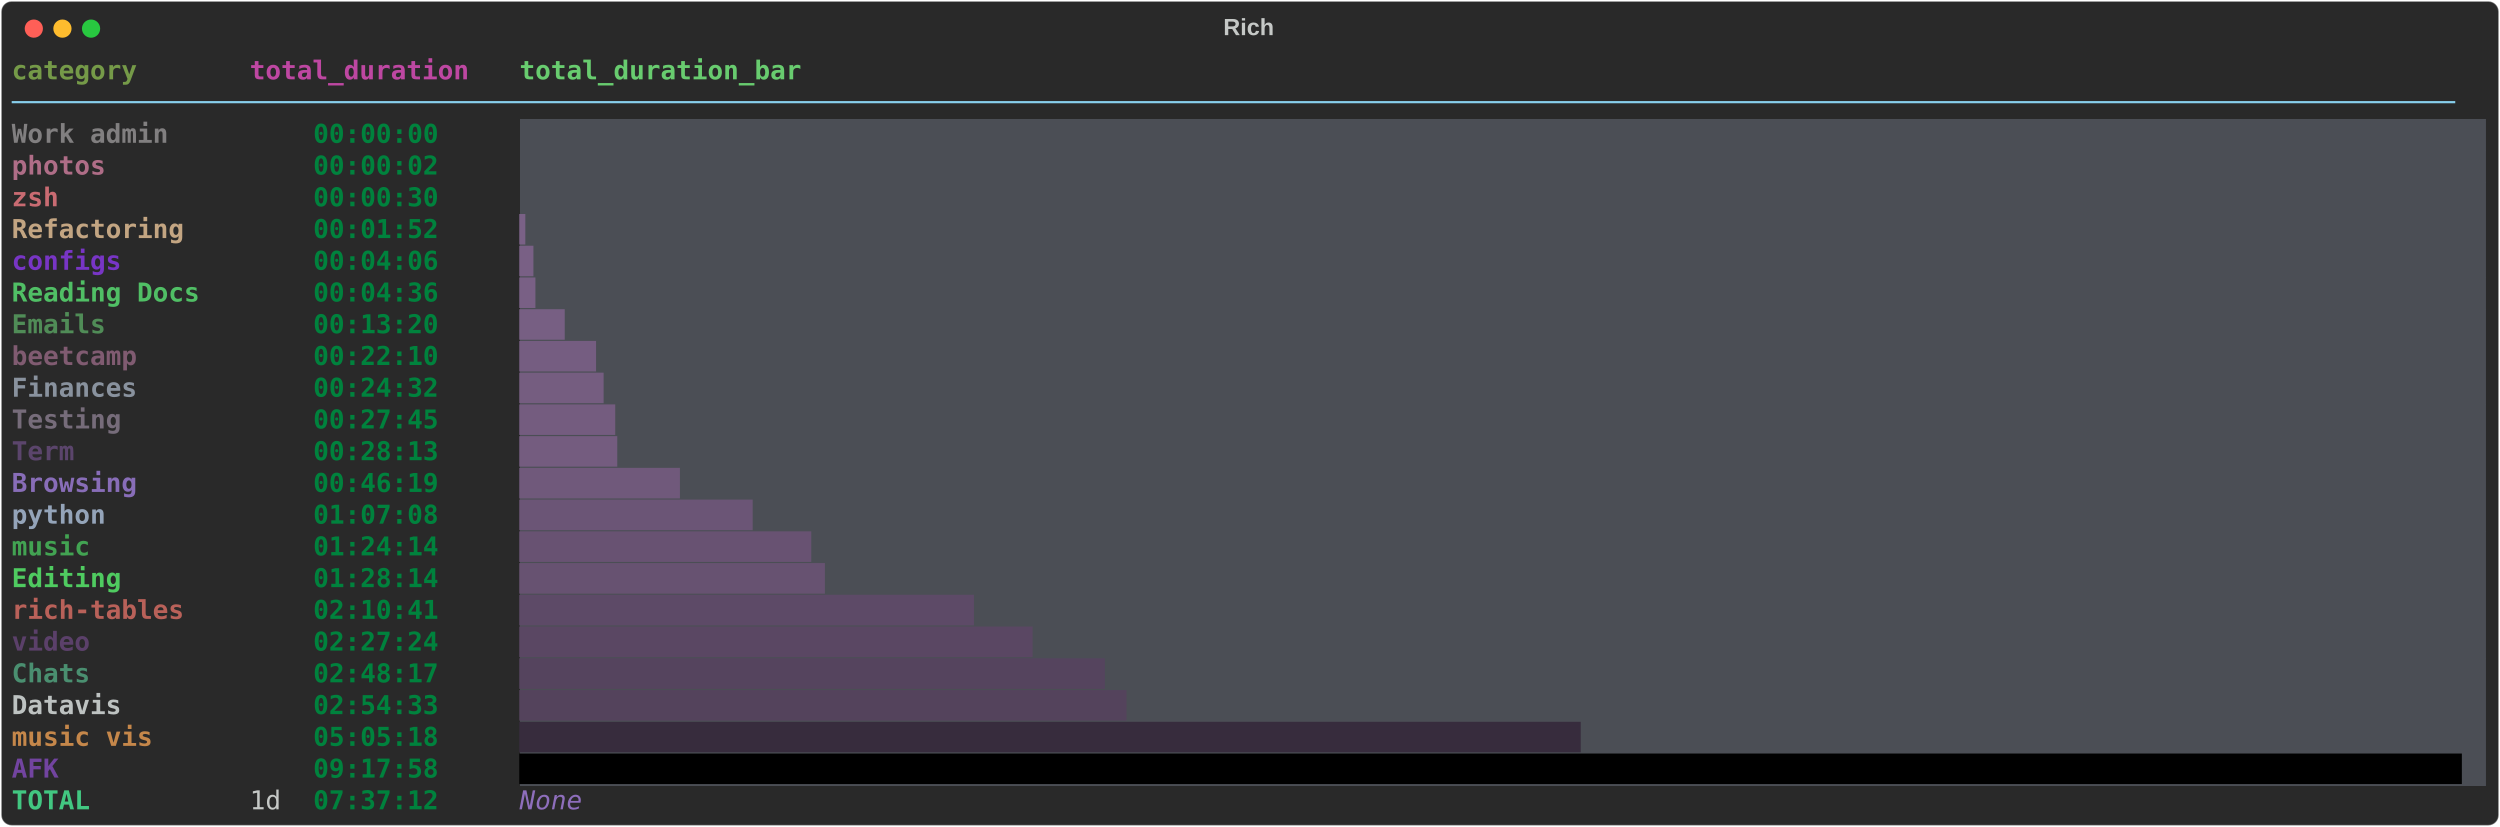
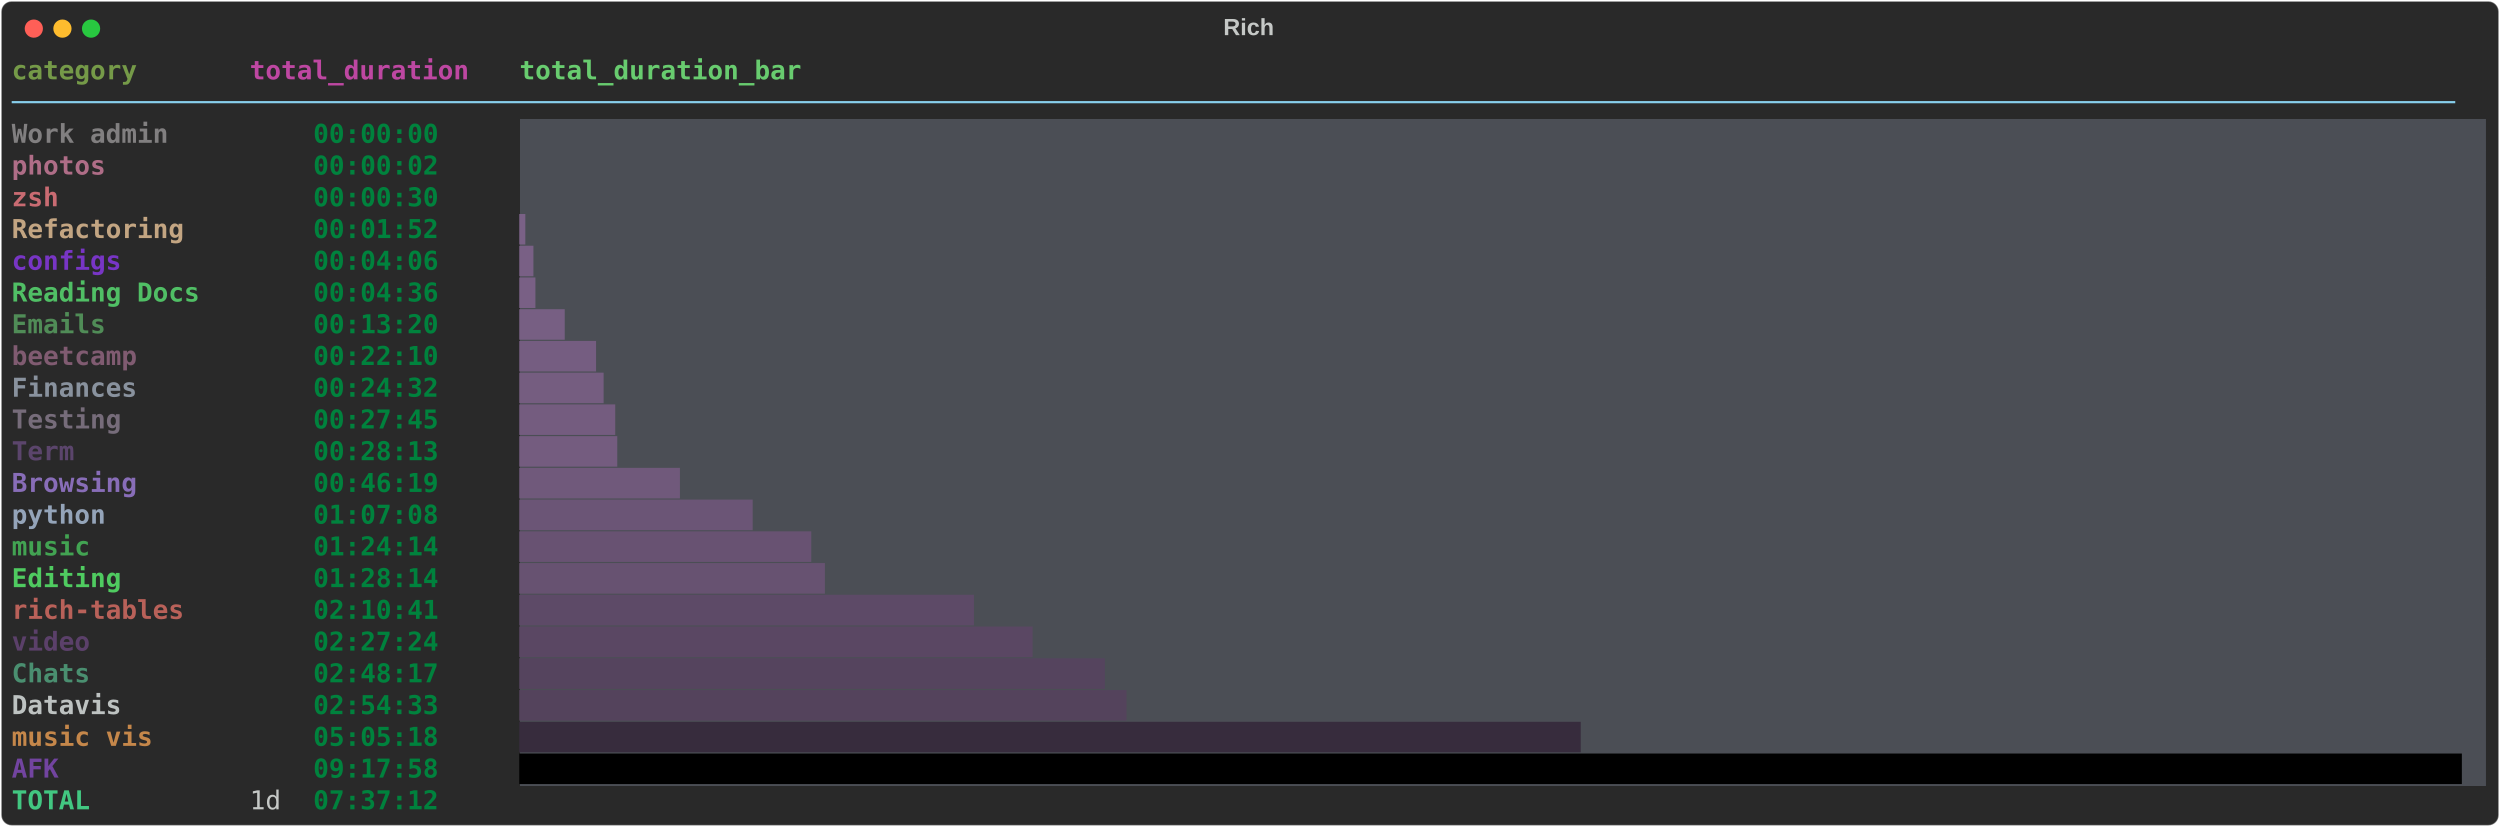
<svg xmlns="http://www.w3.org/2000/svg" class="rich-terminal" viewBox="0 0 1922 635.6">
  <style>

    @font-face {
        font-family: "Fira Code";
        src: local("FiraCode-Regular"),
                url("https://cdnjs.cloudflare.com/ajax/libs/firacode/6.2.0/woff2/FiraCode-Regular.woff2") format("woff2"),
                url("https://cdnjs.cloudflare.com/ajax/libs/firacode/6.2.0/woff/FiraCode-Regular.woff") format("woff");
        font-style: normal;
        font-weight: 400;
    }
    @font-face {
        font-family: "Fira Code";
        src: local("FiraCode-Bold"),
                url("https://cdnjs.cloudflare.com/ajax/libs/firacode/6.2.0/woff2/FiraCode-Bold.woff2") format("woff2"),
                url("https://cdnjs.cloudflare.com/ajax/libs/firacode/6.2.0/woff/FiraCode-Bold.woff") format("woff");
        font-style: bold;
        font-weight: 700;
    }

-     .terminal-3800170087-matrix {
+     .terminal-919655382-matrix {
        font-family: Fira Code, monospace;
        font-size: 20px;
        line-height: 24.4px;
        font-variant-east-asian: full-width;
    }

-     .terminal-3800170087-title {
+     .terminal-919655382-title {
        font-size: 18px;
        font-weight: bold;
        font-family: arial;
    }

-     .terminal-3800170087-r1 { fill: #759a48;font-weight: bold }
- .terminal-3800170087-r2 { fill: #87ceeb }
- .terminal-3800170087-r3 { fill: #be47a2;font-weight: bold }
- .terminal-3800170087-r4 { fill: #68cc6f;font-weight: bold }
- .terminal-3800170087-r5 { fill: #c5c8c6 }
- .terminal-3800170087-r6 { fill: #817f80;font-weight: bold }
- .terminal-3800170087-r7 { fill: #00823d;font-weight: bold }
- .terminal-3800170087-r8 { fill: #7a6186 }
- .terminal-3800170087-r9 { fill: #af6d87;font-weight: bold }
- .terminal-3800170087-r10 { fill: #c96b72;font-weight: bold }
- .terminal-3800170087-r11 { fill: #c3a582;font-weight: bold }
- .terminal-3800170087-r12 { fill: #7835c5;font-weight: bold }
- .terminal-3800170087-r13 { fill: #796085 }
- .terminal-3800170087-r14 { fill: #50bf65;font-weight: bold }
- .terminal-3800170087-r15 { fill: #508c57;font-weight: bold }
- .terminal-3800170087-r16 { fill: #775f83 }
- .terminal-3800170087-r17 { fill: #805b71;font-weight: bold }
- .terminal-3800170087-r18 { fill: #755d81 }
- .terminal-3800170087-r19 { fill: #89929e;font-weight: bold }
- .terminal-3800170087-r20 { fill: #755d80 }
- .terminal-3800170087-r21 { fill: #766c7a;font-weight: bold }
- .terminal-3800170087-r22 { fill: #745c7f }
- .terminal-3800170087-r23 { fill: #5b456c;font-weight: bold }
- .terminal-3800170087-r24 { fill: #886db8;font-weight: bold }
- .terminal-3800170087-r25 { fill: #70597b }
- .terminal-3800170087-r26 { fill: #94a4b9;font-weight: bold }
- .terminal-3800170087-r27 { fill: #6b5576 }
- .terminal-3800170087-r28 { fill: #42a352;font-weight: bold }
- .terminal-3800170087-r29 { fill: #685272 }
- .terminal-3800170087-r30 { fill: #4fcb60;font-weight: bold }
- .terminal-3800170087-r31 { fill: #675271 }
- .terminal-3800170087-r32 { fill: #b96159;font-weight: bold }
- .terminal-3800170087-r33 { fill: #5d4a67 }
- .terminal-3800170087-r34 { fill: #5b406a;font-weight: bold }
- .terminal-3800170087-r35 { fill: #5a4763 }
- .terminal-3800170087-r36 { fill: #4a8f70;font-weight: bold }
- .terminal-3800170087-r37 { fill: #55445e }
- .terminal-3800170087-r38 { fill: #bdc2c1;font-weight: bold }
- .terminal-3800170087-r39 { fill: #54435c }
- .terminal-3800170087-r40 { fill: #c5874a;font-weight: bold }
- .terminal-3800170087-r41 { fill: #372c3d }
- .terminal-3800170087-r42 { fill: #7244a0;font-weight: bold }
- .terminal-3800170087-r43 { fill: #000000 }
- .terminal-3800170087-r44 { fill: #42c781;font-weight: bold }
- .terminal-3800170087-r45 { fill: #8e6ebc;font-style: italic; }
+     .terminal-919655382-r1 { fill: #759a48;font-weight: bold }
+ .terminal-919655382-r2 { fill: #87ceeb }
+ .terminal-919655382-r3 { fill: #be47a2;font-weight: bold }
+ .terminal-919655382-r4 { fill: #68cc6f;font-weight: bold }
+ .terminal-919655382-r5 { fill: #c5c8c6 }
+ .terminal-919655382-r6 { fill: #817f80;font-weight: bold }
+ .terminal-919655382-r7 { fill: #00823d;font-weight: bold }
+ .terminal-919655382-r8 { fill: #7a6186 }
+ .terminal-919655382-r9 { fill: #af6d87;font-weight: bold }
+ .terminal-919655382-r10 { fill: #c96b72;font-weight: bold }
+ .terminal-919655382-r11 { fill: #c3a582;font-weight: bold }
+ .terminal-919655382-r12 { fill: #7835c5;font-weight: bold }
+ .terminal-919655382-r13 { fill: #796085 }
+ .terminal-919655382-r14 { fill: #50bf65;font-weight: bold }
+ .terminal-919655382-r15 { fill: #508c57;font-weight: bold }
+ .terminal-919655382-r16 { fill: #775f83 }
+ .terminal-919655382-r17 { fill: #805b71;font-weight: bold }
+ .terminal-919655382-r18 { fill: #755d81 }
+ .terminal-919655382-r19 { fill: #89929e;font-weight: bold }
+ .terminal-919655382-r20 { fill: #755d80 }
+ .terminal-919655382-r21 { fill: #766c7a;font-weight: bold }
+ .terminal-919655382-r22 { fill: #745c7f }
+ .terminal-919655382-r23 { fill: #5b456c;font-weight: bold }
+ .terminal-919655382-r24 { fill: #886db8;font-weight: bold }
+ .terminal-919655382-r25 { fill: #70597b }
+ .terminal-919655382-r26 { fill: #94a4b9;font-weight: bold }
+ .terminal-919655382-r27 { fill: #6b5576 }
+ .terminal-919655382-r28 { fill: #42a352;font-weight: bold }
+ .terminal-919655382-r29 { fill: #685272 }
+ .terminal-919655382-r30 { fill: #4fcb60;font-weight: bold }
+ .terminal-919655382-r31 { fill: #675271 }
+ .terminal-919655382-r32 { fill: #b96159;font-weight: bold }
+ .terminal-919655382-r33 { fill: #5d4a67 }
+ .terminal-919655382-r34 { fill: #5b406a;font-weight: bold }
+ .terminal-919655382-r35 { fill: #5a4763 }
+ .terminal-919655382-r36 { fill: #4a8f70;font-weight: bold }
+ .terminal-919655382-r37 { fill: #55445e }
+ .terminal-919655382-r38 { fill: #bdc2c1;font-weight: bold }
+ .terminal-919655382-r39 { fill: #54435c }
+ .terminal-919655382-r40 { fill: #c5874a;font-weight: bold }
+ .terminal-919655382-r41 { fill: #372c3d }
+ .terminal-919655382-r42 { fill: #7244a0;font-weight: bold }
+ .terminal-919655382-r43 { fill: #000000 }
+ .terminal-919655382-r44 { fill: #42c781;font-weight: bold }
    </style>
  <defs>
-     <clipPath id="terminal-3800170087-clip-terminal">
+     <clipPath id="terminal-919655382-clip-terminal">
      <rect x="0" y="0" width="1902.2" height="584.6" />
    </clipPath>
-     <clipPath id="terminal-3800170087-line-0">
+     <clipPath id="terminal-919655382-line-0">
      <rect x="0" y="1.5" width="1903.2" height="24.65" />
    </clipPath>
-     <clipPath id="terminal-3800170087-line-1">
+     <clipPath id="terminal-919655382-line-1">
      <rect x="0" y="25.9" width="1903.2" height="24.65" />
    </clipPath>
-     <clipPath id="terminal-3800170087-line-2">
+     <clipPath id="terminal-919655382-line-2">
      <rect x="0" y="50.3" width="1903.2" height="24.65" />
    </clipPath>
-     <clipPath id="terminal-3800170087-line-3">
+     <clipPath id="terminal-919655382-line-3">
      <rect x="0" y="74.7" width="1903.2" height="24.65" />
    </clipPath>
-     <clipPath id="terminal-3800170087-line-4">
+     <clipPath id="terminal-919655382-line-4">
      <rect x="0" y="99.1" width="1903.2" height="24.65" />
    </clipPath>
-     <clipPath id="terminal-3800170087-line-5">
+     <clipPath id="terminal-919655382-line-5">
      <rect x="0" y="123.5" width="1903.2" height="24.65" />
    </clipPath>
-     <clipPath id="terminal-3800170087-line-6">
+     <clipPath id="terminal-919655382-line-6">
      <rect x="0" y="147.9" width="1903.2" height="24.65" />
    </clipPath>
-     <clipPath id="terminal-3800170087-line-7">
+     <clipPath id="terminal-919655382-line-7">
      <rect x="0" y="172.3" width="1903.2" height="24.65" />
    </clipPath>
-     <clipPath id="terminal-3800170087-line-8">
+     <clipPath id="terminal-919655382-line-8">
      <rect x="0" y="196.7" width="1903.2" height="24.65" />
    </clipPath>
-     <clipPath id="terminal-3800170087-line-9">
+     <clipPath id="terminal-919655382-line-9">
      <rect x="0" y="221.1" width="1903.2" height="24.65" />
    </clipPath>
-     <clipPath id="terminal-3800170087-line-10">
+     <clipPath id="terminal-919655382-line-10">
      <rect x="0" y="245.5" width="1903.2" height="24.65" />
    </clipPath>
-     <clipPath id="terminal-3800170087-line-11">
+     <clipPath id="terminal-919655382-line-11">
      <rect x="0" y="269.9" width="1903.2" height="24.65" />
    </clipPath>
-     <clipPath id="terminal-3800170087-line-12">
+     <clipPath id="terminal-919655382-line-12">
      <rect x="0" y="294.3" width="1903.2" height="24.65" />
    </clipPath>
-     <clipPath id="terminal-3800170087-line-13">
+     <clipPath id="terminal-919655382-line-13">
      <rect x="0" y="318.7" width="1903.2" height="24.65" />
    </clipPath>
-     <clipPath id="terminal-3800170087-line-14">
+     <clipPath id="terminal-919655382-line-14">
      <rect x="0" y="343.1" width="1903.2" height="24.65" />
    </clipPath>
-     <clipPath id="terminal-3800170087-line-15">
+     <clipPath id="terminal-919655382-line-15">
      <rect x="0" y="367.5" width="1903.2" height="24.65" />
    </clipPath>
-     <clipPath id="terminal-3800170087-line-16">
+     <clipPath id="terminal-919655382-line-16">
      <rect x="0" y="391.9" width="1903.2" height="24.65" />
    </clipPath>
-     <clipPath id="terminal-3800170087-line-17">
+     <clipPath id="terminal-919655382-line-17">
      <rect x="0" y="416.3" width="1903.2" height="24.65" />
    </clipPath>
-     <clipPath id="terminal-3800170087-line-18">
+     <clipPath id="terminal-919655382-line-18">
      <rect x="0" y="440.7" width="1903.2" height="24.65" />
    </clipPath>
-     <clipPath id="terminal-3800170087-line-19">
+     <clipPath id="terminal-919655382-line-19">
      <rect x="0" y="465.1" width="1903.2" height="24.65" />
    </clipPath>
-     <clipPath id="terminal-3800170087-line-20">
+     <clipPath id="terminal-919655382-line-20">
      <rect x="0" y="489.5" width="1903.2" height="24.65" />
    </clipPath>
-     <clipPath id="terminal-3800170087-line-21">
+     <clipPath id="terminal-919655382-line-21">
      <rect x="0" y="513.9" width="1903.2" height="24.65" />
    </clipPath>
-     <clipPath id="terminal-3800170087-line-22">
+     <clipPath id="terminal-919655382-line-22">
      <rect x="0" y="538.3" width="1903.2" height="24.65" />
    </clipPath>
  </defs>
  <rect fill="#292929" stroke="rgba(255,255,255,0.35)" stroke-width="1" x="1" y="1" width="1920" height="633.6" rx="8" />
-   <text class="terminal-3800170087-title" fill="#c5c8c6" text-anchor="middle" x="960" y="27">Rich</text>
+   <text class="terminal-919655382-title" fill="#c5c8c6" text-anchor="middle" x="960" y="27">Rich</text>
  <g transform="translate(26,22)">
    <circle cx="0" cy="0" r="7" fill="#ff5f57" />
    <circle cx="22" cy="0" r="7" fill="#febc2e" />
    <circle cx="44" cy="0" r="7" fill="#28c840" />
  </g>
-   <g transform="translate(9, 41)" clip-path="url(#terminal-3800170087-clip-terminal)">
+   <g transform="translate(9, 41)" clip-path="url(#terminal-919655382-clip-terminal)">
    <rect fill="#4b4e55" x="390.4" y="50.3" width="1512.8" height="24.65" shape-rendering="crispEdges" />
    <rect fill="#4b4e55" x="390.4" y="74.7" width="1512.8" height="24.65" shape-rendering="crispEdges" />
    <rect fill="#4b4e55" x="390.4" y="99.1" width="1512.8" height="24.65" shape-rendering="crispEdges" />
    <rect fill="#4b4e55" x="390.4" y="123.5" width="1512.8" height="24.65" shape-rendering="crispEdges" />
    <rect fill="#4b4e55" x="390.4" y="147.9" width="1512.8" height="24.65" shape-rendering="crispEdges" />
    <rect fill="#4b4e55" x="390.4" y="172.3" width="1512.8" height="24.65" shape-rendering="crispEdges" />
    <rect fill="#4b4e55" x="390.4" y="196.7" width="1512.8" height="24.65" shape-rendering="crispEdges" />
    <rect fill="#4b4e55" x="390.4" y="221.1" width="1512.8" height="24.65" shape-rendering="crispEdges" />
    <rect fill="#4b4e55" x="390.4" y="245.5" width="1512.8" height="24.65" shape-rendering="crispEdges" />
    <rect fill="#4b4e55" x="390.4" y="269.9" width="1512.8" height="24.65" shape-rendering="crispEdges" />
    <rect fill="#4b4e55" x="390.4" y="294.3" width="1512.8" height="24.65" shape-rendering="crispEdges" />
    <rect fill="#4b4e55" x="390.4" y="318.7" width="1512.8" height="24.65" shape-rendering="crispEdges" />
    <rect fill="#4b4e55" x="390.4" y="343.1" width="1512.8" height="24.65" shape-rendering="crispEdges" />
    <rect fill="#4b4e55" x="390.4" y="367.5" width="1512.8" height="24.65" shape-rendering="crispEdges" />
    <rect fill="#4b4e55" x="390.4" y="391.9" width="1512.8" height="24.65" shape-rendering="crispEdges" />
    <rect fill="#4b4e55" x="390.4" y="416.3" width="1512.8" height="24.65" shape-rendering="crispEdges" />
    <rect fill="#4b4e55" x="390.4" y="440.7" width="1512.8" height="24.65" shape-rendering="crispEdges" />
    <rect fill="#4b4e55" x="390.4" y="465.1" width="1512.8" height="24.65" shape-rendering="crispEdges" />
    <rect fill="#4b4e55" x="390.4" y="489.5" width="1512.8" height="24.65" shape-rendering="crispEdges" />
    <rect fill="#4b4e55" x="390.4" y="513.9" width="1512.8" height="24.65" shape-rendering="crispEdges" />
    <rect fill="#4b4e55" x="390.4" y="538.3" width="1512.8" height="24.65" shape-rendering="crispEdges" />
-     <g class="terminal-3800170087-matrix">
-       <text class="terminal-3800170087-r1" x="0" y="20" textLength="146.4" clip-path="url(#terminal-3800170087-line-0)">category    </text>
-       <text class="terminal-3800170087-r3" x="183" y="20" textLength="170.8" clip-path="url(#terminal-3800170087-line-0)">total_duration</text>
-       <text class="terminal-3800170087-r4" x="390.4" y="20" textLength="1512.8" clip-path="url(#terminal-3800170087-line-0)">total_duration_bar                                                                                                          </text>
-       <text class="terminal-3800170087-r5" x="1903.2" y="20" textLength="12.2" clip-path="url(#terminal-3800170087-line-0)">
- </text>
-       <text class="terminal-3800170087-r2" x="0" y="44.4" textLength="1903.2" clip-path="url(#terminal-3800170087-line-1)">────────────────────────────────────────────────────────────────────────────────────────────────────────────────────────────────────────────────────────────</text>
-       <text class="terminal-3800170087-r5" x="1903.2" y="44.4" textLength="12.2" clip-path="url(#terminal-3800170087-line-1)">
- </text>
-       <text class="terminal-3800170087-r6" x="0" y="68.8" textLength="122" clip-path="url(#terminal-3800170087-line-2)">Work admin</text>
-       <text class="terminal-3800170087-r7" x="231.8" y="68.8" textLength="97.6" clip-path="url(#terminal-3800170087-line-2)">00:00:00</text>
-       <text class="terminal-3800170087-r5" x="1903.2" y="68.8" textLength="12.2" clip-path="url(#terminal-3800170087-line-2)">
- </text>
-       <text class="terminal-3800170087-r9" x="0" y="93.2" textLength="73.2" clip-path="url(#terminal-3800170087-line-3)">photos</text>
-       <text class="terminal-3800170087-r7" x="231.8" y="93.2" textLength="97.6" clip-path="url(#terminal-3800170087-line-3)">00:00:02</text>
-       <text class="terminal-3800170087-r5" x="1903.2" y="93.2" textLength="12.2" clip-path="url(#terminal-3800170087-line-3)">
- </text>
-       <text class="terminal-3800170087-r10" x="0" y="117.6" textLength="36.6" clip-path="url(#terminal-3800170087-line-4)">zsh</text>
-       <text class="terminal-3800170087-r7" x="231.8" y="117.6" textLength="97.6" clip-path="url(#terminal-3800170087-line-4)">00:00:30</text>
-       <text class="terminal-3800170087-r5" x="1903.2" y="117.6" textLength="12.2" clip-path="url(#terminal-3800170087-line-4)">
- </text>
-       <text class="terminal-3800170087-r11" x="0" y="142" textLength="134.2" clip-path="url(#terminal-3800170087-line-5)">Refactoring</text>
-       <text class="terminal-3800170087-r7" x="231.8" y="142" textLength="97.6" clip-path="url(#terminal-3800170087-line-5)">00:01:52</text>
-       <text class="terminal-3800170087-r8" x="390.4" y="142" textLength="1512.8" clip-path="url(#terminal-3800170087-line-5)">▍                                                                                                                           </text>
-       <text class="terminal-3800170087-r5" x="1903.2" y="142" textLength="12.2" clip-path="url(#terminal-3800170087-line-5)">
- </text>
-       <text class="terminal-3800170087-r12" x="0" y="166.4" textLength="85.4" clip-path="url(#terminal-3800170087-line-6)">configs</text>
-       <text class="terminal-3800170087-r7" x="231.8" y="166.4" textLength="97.6" clip-path="url(#terminal-3800170087-line-6)">00:04:06</text>
-       <text class="terminal-3800170087-r13" x="390.4" y="166.4" textLength="1512.8" clip-path="url(#terminal-3800170087-line-6)">▉                                                                                                                           </text>
-       <text class="terminal-3800170087-r5" x="1903.2" y="166.4" textLength="12.2" clip-path="url(#terminal-3800170087-line-6)">
- </text>
-       <text class="terminal-3800170087-r14" x="0" y="190.8" textLength="146.4" clip-path="url(#terminal-3800170087-line-7)">Reading Docs</text>
-       <text class="terminal-3800170087-r7" x="231.8" y="190.8" textLength="97.6" clip-path="url(#terminal-3800170087-line-7)">00:04:36</text>
-       <text class="terminal-3800170087-r13" x="390.4" y="190.8" textLength="1512.8" clip-path="url(#terminal-3800170087-line-7)">█                                                                                                                           </text>
-       <text class="terminal-3800170087-r5" x="1903.2" y="190.8" textLength="12.2" clip-path="url(#terminal-3800170087-line-7)">
- </text>
-       <text class="terminal-3800170087-r15" x="0" y="215.2" textLength="73.2" clip-path="url(#terminal-3800170087-line-8)">Emails</text>
-       <text class="terminal-3800170087-r7" x="231.8" y="215.2" textLength="97.6" clip-path="url(#terminal-3800170087-line-8)">00:13:20</text>
-       <text class="terminal-3800170087-r16" x="390.4" y="215.2" textLength="1512.8" clip-path="url(#terminal-3800170087-line-8)">██▉                                                                                                                         </text>
-       <text class="terminal-3800170087-r5" x="1903.2" y="215.2" textLength="12.2" clip-path="url(#terminal-3800170087-line-8)">
- </text>
-       <text class="terminal-3800170087-r17" x="0" y="239.6" textLength="97.6" clip-path="url(#terminal-3800170087-line-9)">beetcamp</text>
-       <text class="terminal-3800170087-r7" x="231.8" y="239.6" textLength="97.6" clip-path="url(#terminal-3800170087-line-9)">00:22:10</text>
-       <text class="terminal-3800170087-r18" x="390.4" y="239.6" textLength="1512.8" clip-path="url(#terminal-3800170087-line-9)">████▉                                                                                                                       </text>
-       <text class="terminal-3800170087-r5" x="1903.2" y="239.6" textLength="12.2" clip-path="url(#terminal-3800170087-line-9)">
- </text>
-       <text class="terminal-3800170087-r19" x="0" y="264" textLength="97.6" clip-path="url(#terminal-3800170087-line-10)">Finances</text>
-       <text class="terminal-3800170087-r7" x="231.8" y="264" textLength="97.6" clip-path="url(#terminal-3800170087-line-10)">00:24:32</text>
-       <text class="terminal-3800170087-r20" x="390.4" y="264" textLength="1512.8" clip-path="url(#terminal-3800170087-line-10)">█████▍                                                                                                                      </text>
-       <text class="terminal-3800170087-r5" x="1903.2" y="264" textLength="12.2" clip-path="url(#terminal-3800170087-line-10)">
- </text>
-       <text class="terminal-3800170087-r21" x="0" y="288.4" textLength="85.4" clip-path="url(#terminal-3800170087-line-11)">Testing</text>
-       <text class="terminal-3800170087-r7" x="231.8" y="288.4" textLength="97.6" clip-path="url(#terminal-3800170087-line-11)">00:27:45</text>
-       <text class="terminal-3800170087-r22" x="390.4" y="288.4" textLength="1512.8" clip-path="url(#terminal-3800170087-line-11)">██████▏                                                                                                                     </text>
-       <text class="terminal-3800170087-r5" x="1903.2" y="288.4" textLength="12.2" clip-path="url(#terminal-3800170087-line-11)">
- </text>
-       <text class="terminal-3800170087-r23" x="0" y="312.8" textLength="48.8" clip-path="url(#terminal-3800170087-line-12)">Term</text>
-       <text class="terminal-3800170087-r7" x="231.8" y="312.8" textLength="97.6" clip-path="url(#terminal-3800170087-line-12)">00:28:13</text>
-       <text class="terminal-3800170087-r22" x="390.4" y="312.8" textLength="1512.8" clip-path="url(#terminal-3800170087-line-12)">██████▎                                                                                                                     </text>
-       <text class="terminal-3800170087-r5" x="1903.2" y="312.8" textLength="12.2" clip-path="url(#terminal-3800170087-line-12)">
- </text>
-       <text class="terminal-3800170087-r24" x="0" y="337.2" textLength="97.6" clip-path="url(#terminal-3800170087-line-13)">Browsing</text>
-       <text class="terminal-3800170087-r7" x="231.8" y="337.2" textLength="97.6" clip-path="url(#terminal-3800170087-line-13)">00:46:19</text>
-       <text class="terminal-3800170087-r25" x="390.4" y="337.2" textLength="1512.8" clip-path="url(#terminal-3800170087-line-13)">██████████▎                                                                                                                 </text>
-       <text class="terminal-3800170087-r5" x="1903.2" y="337.2" textLength="12.2" clip-path="url(#terminal-3800170087-line-13)">
- </text>
-       <text class="terminal-3800170087-r26" x="0" y="361.6" textLength="73.2" clip-path="url(#terminal-3800170087-line-14)">python</text>
-       <text class="terminal-3800170087-r7" x="231.8" y="361.6" textLength="97.6" clip-path="url(#terminal-3800170087-line-14)">01:07:08</text>
-       <text class="terminal-3800170087-r27" x="390.4" y="361.6" textLength="1512.8" clip-path="url(#terminal-3800170087-line-14)">██████████████▉                                                                                                             </text>
-       <text class="terminal-3800170087-r5" x="1903.2" y="361.6" textLength="12.2" clip-path="url(#terminal-3800170087-line-14)">
- </text>
-       <text class="terminal-3800170087-r28" x="0" y="386" textLength="61" clip-path="url(#terminal-3800170087-line-15)">music</text>
-       <text class="terminal-3800170087-r7" x="231.8" y="386" textLength="97.6" clip-path="url(#terminal-3800170087-line-15)">01:24:14</text>
-       <text class="terminal-3800170087-r29" x="390.4" y="386" textLength="1512.8" clip-path="url(#terminal-3800170087-line-15)">██████████████████▋                                                                                                         </text>
-       <text class="terminal-3800170087-r5" x="1903.2" y="386" textLength="12.2" clip-path="url(#terminal-3800170087-line-15)">
- </text>
-       <text class="terminal-3800170087-r30" x="0" y="410.4" textLength="85.4" clip-path="url(#terminal-3800170087-line-16)">Editing</text>
-       <text class="terminal-3800170087-r7" x="231.8" y="410.4" textLength="97.6" clip-path="url(#terminal-3800170087-line-16)">01:28:14</text>
-       <text class="terminal-3800170087-r31" x="390.4" y="410.4" textLength="1512.8" clip-path="url(#terminal-3800170087-line-16)">███████████████████▌                                                                                                        </text>
-       <text class="terminal-3800170087-r5" x="1903.2" y="410.4" textLength="12.2" clip-path="url(#terminal-3800170087-line-16)">
- </text>
-       <text class="terminal-3800170087-r32" x="0" y="434.8" textLength="134.2" clip-path="url(#terminal-3800170087-line-17)">rich-tables</text>
-       <text class="terminal-3800170087-r7" x="231.8" y="434.8" textLength="97.6" clip-path="url(#terminal-3800170087-line-17)">02:10:41</text>
-       <text class="terminal-3800170087-r33" x="390.4" y="434.8" textLength="1512.8" clip-path="url(#terminal-3800170087-line-17)">█████████████████████████████                                                                                               </text>
-       <text class="terminal-3800170087-r5" x="1903.2" y="434.8" textLength="12.2" clip-path="url(#terminal-3800170087-line-17)">
- </text>
-       <text class="terminal-3800170087-r34" x="0" y="459.2" textLength="61" clip-path="url(#terminal-3800170087-line-18)">video</text>
-       <text class="terminal-3800170087-r7" x="231.8" y="459.2" textLength="97.6" clip-path="url(#terminal-3800170087-line-18)">02:27:24</text>
-       <text class="terminal-3800170087-r35" x="390.4" y="459.2" textLength="1512.8" clip-path="url(#terminal-3800170087-line-18)">████████████████████████████████▊                                                                                           </text>
-       <text class="terminal-3800170087-r5" x="1903.2" y="459.2" textLength="12.2" clip-path="url(#terminal-3800170087-line-18)">
- </text>
-       <text class="terminal-3800170087-r36" x="0" y="483.6" textLength="61" clip-path="url(#terminal-3800170087-line-19)">Chats</text>
-       <text class="terminal-3800170087-r7" x="231.8" y="483.6" textLength="97.6" clip-path="url(#terminal-3800170087-line-19)">02:48:17</text>
-       <text class="terminal-3800170087-r37" x="390.4" y="483.6" textLength="1512.8" clip-path="url(#terminal-3800170087-line-19)">█████████████████████████████████████▍                                                                                      </text>
-       <text class="terminal-3800170087-r5" x="1903.2" y="483.6" textLength="12.2" clip-path="url(#terminal-3800170087-line-19)">
- </text>
-       <text class="terminal-3800170087-r38" x="0" y="508" textLength="85.4" clip-path="url(#terminal-3800170087-line-20)">Datavis</text>
-       <text class="terminal-3800170087-r7" x="231.8" y="508" textLength="97.6" clip-path="url(#terminal-3800170087-line-20)">02:54:33</text>
-       <text class="terminal-3800170087-r39" x="390.4" y="508" textLength="1512.8" clip-path="url(#terminal-3800170087-line-20)">██████████████████████████████████████▊                                                                                     </text>
-       <text class="terminal-3800170087-r5" x="1903.2" y="508" textLength="12.2" clip-path="url(#terminal-3800170087-line-20)">
- </text>
-       <text class="terminal-3800170087-r40" x="0" y="532.4" textLength="109.8" clip-path="url(#terminal-3800170087-line-21)">music vis</text>
-       <text class="terminal-3800170087-r7" x="231.8" y="532.4" textLength="97.6" clip-path="url(#terminal-3800170087-line-21)">05:05:18</text>
-       <text class="terminal-3800170087-r41" x="390.4" y="532.4" textLength="1512.8" clip-path="url(#terminal-3800170087-line-21)">███████████████████████████████████████████████████████████████████▊                                                        </text>
-       <text class="terminal-3800170087-r5" x="1903.2" y="532.4" textLength="12.2" clip-path="url(#terminal-3800170087-line-21)">
- </text>
-       <text class="terminal-3800170087-r42" x="0" y="556.8" textLength="36.6" clip-path="url(#terminal-3800170087-line-22)">AFK</text>
-       <text class="terminal-3800170087-r7" x="231.8" y="556.8" textLength="97.6" clip-path="url(#terminal-3800170087-line-22)">09:17:58</text>
-       <text class="terminal-3800170087-r43" x="390.4" y="556.8" textLength="1512.8" clip-path="url(#terminal-3800170087-line-22)">████████████████████████████████████████████████████████████████████████████████████████████████████████████████████████████</text>
-       <text class="terminal-3800170087-r5" x="1903.2" y="556.8" textLength="12.2" clip-path="url(#terminal-3800170087-line-22)">
- </text>
-       <text class="terminal-3800170087-r44" x="0" y="581.2" textLength="61" clip-path="url(#terminal-3800170087-line-23)">TOTAL</text>
-       <text class="terminal-3800170087-r5" x="183" y="581.2" textLength="48.8" clip-path="url(#terminal-3800170087-line-23)"> 1d </text>
-       <text class="terminal-3800170087-r7" x="231.8" y="581.2" textLength="97.6" clip-path="url(#terminal-3800170087-line-23)">07:37:12</text>
-       <text class="terminal-3800170087-r45" x="390.4" y="581.2" textLength="48.8" clip-path="url(#terminal-3800170087-line-23)">None</text>
-       <text class="terminal-3800170087-r5" x="1903.2" y="581.2" textLength="12.2" clip-path="url(#terminal-3800170087-line-23)">
+     <g class="terminal-919655382-matrix">
+       <text class="terminal-919655382-r1" x="0" y="20" textLength="146.4" clip-path="url(#terminal-919655382-line-0)">category    </text>
+       <text class="terminal-919655382-r3" x="183" y="20" textLength="170.8" clip-path="url(#terminal-919655382-line-0)">total_duration</text>
+       <text class="terminal-919655382-r4" x="390.4" y="20" textLength="1512.8" clip-path="url(#terminal-919655382-line-0)">total_duration_bar                                                                                                          </text>
+       <text class="terminal-919655382-r5" x="1903.2" y="20" textLength="12.2" clip-path="url(#terminal-919655382-line-0)">
+ </text>
+       <text class="terminal-919655382-r2" x="0" y="44.4" textLength="1903.2" clip-path="url(#terminal-919655382-line-1)">────────────────────────────────────────────────────────────────────────────────────────────────────────────────────────────────────────────────────────────</text>
+       <text class="terminal-919655382-r5" x="1903.2" y="44.4" textLength="12.2" clip-path="url(#terminal-919655382-line-1)">
+ </text>
+       <text class="terminal-919655382-r6" x="0" y="68.8" textLength="122" clip-path="url(#terminal-919655382-line-2)">Work admin</text>
+       <text class="terminal-919655382-r7" x="231.8" y="68.8" textLength="97.6" clip-path="url(#terminal-919655382-line-2)">00:00:00</text>
+       <text class="terminal-919655382-r5" x="1903.2" y="68.8" textLength="12.2" clip-path="url(#terminal-919655382-line-2)">
+ </text>
+       <text class="terminal-919655382-r9" x="0" y="93.2" textLength="73.2" clip-path="url(#terminal-919655382-line-3)">photos</text>
+       <text class="terminal-919655382-r7" x="231.8" y="93.2" textLength="97.6" clip-path="url(#terminal-919655382-line-3)">00:00:02</text>
+       <text class="terminal-919655382-r5" x="1903.2" y="93.2" textLength="12.2" clip-path="url(#terminal-919655382-line-3)">
+ </text>
+       <text class="terminal-919655382-r10" x="0" y="117.6" textLength="36.6" clip-path="url(#terminal-919655382-line-4)">zsh</text>
+       <text class="terminal-919655382-r7" x="231.8" y="117.6" textLength="97.6" clip-path="url(#terminal-919655382-line-4)">00:00:30</text>
+       <text class="terminal-919655382-r5" x="1903.2" y="117.6" textLength="12.2" clip-path="url(#terminal-919655382-line-4)">
+ </text>
+       <text class="terminal-919655382-r11" x="0" y="142" textLength="134.2" clip-path="url(#terminal-919655382-line-5)">Refactoring</text>
+       <text class="terminal-919655382-r7" x="231.8" y="142" textLength="97.6" clip-path="url(#terminal-919655382-line-5)">00:01:52</text>
+       <text class="terminal-919655382-r8" x="390.4" y="142" textLength="1512.8" clip-path="url(#terminal-919655382-line-5)">▍                                                                                                                           </text>
+       <text class="terminal-919655382-r5" x="1903.2" y="142" textLength="12.2" clip-path="url(#terminal-919655382-line-5)">
+ </text>
+       <text class="terminal-919655382-r12" x="0" y="166.4" textLength="85.4" clip-path="url(#terminal-919655382-line-6)">configs</text>
+       <text class="terminal-919655382-r7" x="231.8" y="166.4" textLength="97.6" clip-path="url(#terminal-919655382-line-6)">00:04:06</text>
+       <text class="terminal-919655382-r13" x="390.4" y="166.4" textLength="1512.8" clip-path="url(#terminal-919655382-line-6)">▉                                                                                                                           </text>
+       <text class="terminal-919655382-r5" x="1903.2" y="166.4" textLength="12.2" clip-path="url(#terminal-919655382-line-6)">
+ </text>
+       <text class="terminal-919655382-r14" x="0" y="190.8" textLength="146.4" clip-path="url(#terminal-919655382-line-7)">Reading Docs</text>
+       <text class="terminal-919655382-r7" x="231.8" y="190.8" textLength="97.6" clip-path="url(#terminal-919655382-line-7)">00:04:36</text>
+       <text class="terminal-919655382-r13" x="390.4" y="190.8" textLength="1512.8" clip-path="url(#terminal-919655382-line-7)">█                                                                                                                           </text>
+       <text class="terminal-919655382-r5" x="1903.2" y="190.8" textLength="12.2" clip-path="url(#terminal-919655382-line-7)">
+ </text>
+       <text class="terminal-919655382-r15" x="0" y="215.2" textLength="73.2" clip-path="url(#terminal-919655382-line-8)">Emails</text>
+       <text class="terminal-919655382-r7" x="231.8" y="215.2" textLength="97.6" clip-path="url(#terminal-919655382-line-8)">00:13:20</text>
+       <text class="terminal-919655382-r16" x="390.4" y="215.2" textLength="1512.8" clip-path="url(#terminal-919655382-line-8)">██▉                                                                                                                         </text>
+       <text class="terminal-919655382-r5" x="1903.2" y="215.2" textLength="12.2" clip-path="url(#terminal-919655382-line-8)">
+ </text>
+       <text class="terminal-919655382-r17" x="0" y="239.6" textLength="97.6" clip-path="url(#terminal-919655382-line-9)">beetcamp</text>
+       <text class="terminal-919655382-r7" x="231.8" y="239.6" textLength="97.6" clip-path="url(#terminal-919655382-line-9)">00:22:10</text>
+       <text class="terminal-919655382-r18" x="390.4" y="239.6" textLength="1512.8" clip-path="url(#terminal-919655382-line-9)">████▉                                                                                                                       </text>
+       <text class="terminal-919655382-r5" x="1903.2" y="239.6" textLength="12.2" clip-path="url(#terminal-919655382-line-9)">
+ </text>
+       <text class="terminal-919655382-r19" x="0" y="264" textLength="97.6" clip-path="url(#terminal-919655382-line-10)">Finances</text>
+       <text class="terminal-919655382-r7" x="231.8" y="264" textLength="97.6" clip-path="url(#terminal-919655382-line-10)">00:24:32</text>
+       <text class="terminal-919655382-r20" x="390.4" y="264" textLength="1512.8" clip-path="url(#terminal-919655382-line-10)">█████▍                                                                                                                      </text>
+       <text class="terminal-919655382-r5" x="1903.2" y="264" textLength="12.2" clip-path="url(#terminal-919655382-line-10)">
+ </text>
+       <text class="terminal-919655382-r21" x="0" y="288.4" textLength="85.4" clip-path="url(#terminal-919655382-line-11)">Testing</text>
+       <text class="terminal-919655382-r7" x="231.8" y="288.4" textLength="97.6" clip-path="url(#terminal-919655382-line-11)">00:27:45</text>
+       <text class="terminal-919655382-r22" x="390.4" y="288.4" textLength="1512.8" clip-path="url(#terminal-919655382-line-11)">██████▏                                                                                                                     </text>
+       <text class="terminal-919655382-r5" x="1903.2" y="288.4" textLength="12.2" clip-path="url(#terminal-919655382-line-11)">
+ </text>
+       <text class="terminal-919655382-r23" x="0" y="312.8" textLength="48.8" clip-path="url(#terminal-919655382-line-12)">Term</text>
+       <text class="terminal-919655382-r7" x="231.8" y="312.8" textLength="97.6" clip-path="url(#terminal-919655382-line-12)">00:28:13</text>
+       <text class="terminal-919655382-r22" x="390.4" y="312.8" textLength="1512.8" clip-path="url(#terminal-919655382-line-12)">██████▎                                                                                                                     </text>
+       <text class="terminal-919655382-r5" x="1903.2" y="312.8" textLength="12.2" clip-path="url(#terminal-919655382-line-12)">
+ </text>
+       <text class="terminal-919655382-r24" x="0" y="337.2" textLength="97.6" clip-path="url(#terminal-919655382-line-13)">Browsing</text>
+       <text class="terminal-919655382-r7" x="231.8" y="337.2" textLength="97.6" clip-path="url(#terminal-919655382-line-13)">00:46:19</text>
+       <text class="terminal-919655382-r25" x="390.4" y="337.2" textLength="1512.8" clip-path="url(#terminal-919655382-line-13)">██████████▎                                                                                                                 </text>
+       <text class="terminal-919655382-r5" x="1903.2" y="337.2" textLength="12.2" clip-path="url(#terminal-919655382-line-13)">
+ </text>
+       <text class="terminal-919655382-r26" x="0" y="361.6" textLength="73.2" clip-path="url(#terminal-919655382-line-14)">python</text>
+       <text class="terminal-919655382-r7" x="231.8" y="361.6" textLength="97.6" clip-path="url(#terminal-919655382-line-14)">01:07:08</text>
+       <text class="terminal-919655382-r27" x="390.4" y="361.6" textLength="1512.8" clip-path="url(#terminal-919655382-line-14)">██████████████▉                                                                                                             </text>
+       <text class="terminal-919655382-r5" x="1903.2" y="361.6" textLength="12.2" clip-path="url(#terminal-919655382-line-14)">
+ </text>
+       <text class="terminal-919655382-r28" x="0" y="386" textLength="61" clip-path="url(#terminal-919655382-line-15)">music</text>
+       <text class="terminal-919655382-r7" x="231.8" y="386" textLength="97.6" clip-path="url(#terminal-919655382-line-15)">01:24:14</text>
+       <text class="terminal-919655382-r29" x="390.4" y="386" textLength="1512.8" clip-path="url(#terminal-919655382-line-15)">██████████████████▋                                                                                                         </text>
+       <text class="terminal-919655382-r5" x="1903.2" y="386" textLength="12.2" clip-path="url(#terminal-919655382-line-15)">
+ </text>
+       <text class="terminal-919655382-r30" x="0" y="410.4" textLength="85.4" clip-path="url(#terminal-919655382-line-16)">Editing</text>
+       <text class="terminal-919655382-r7" x="231.8" y="410.4" textLength="97.6" clip-path="url(#terminal-919655382-line-16)">01:28:14</text>
+       <text class="terminal-919655382-r31" x="390.4" y="410.4" textLength="1512.8" clip-path="url(#terminal-919655382-line-16)">███████████████████▌                                                                                                        </text>
+       <text class="terminal-919655382-r5" x="1903.2" y="410.4" textLength="12.2" clip-path="url(#terminal-919655382-line-16)">
+ </text>
+       <text class="terminal-919655382-r32" x="0" y="434.8" textLength="134.2" clip-path="url(#terminal-919655382-line-17)">rich-tables</text>
+       <text class="terminal-919655382-r7" x="231.8" y="434.8" textLength="97.6" clip-path="url(#terminal-919655382-line-17)">02:10:41</text>
+       <text class="terminal-919655382-r33" x="390.4" y="434.8" textLength="1512.8" clip-path="url(#terminal-919655382-line-17)">█████████████████████████████                                                                                               </text>
+       <text class="terminal-919655382-r5" x="1903.2" y="434.8" textLength="12.2" clip-path="url(#terminal-919655382-line-17)">
+ </text>
+       <text class="terminal-919655382-r34" x="0" y="459.2" textLength="61" clip-path="url(#terminal-919655382-line-18)">video</text>
+       <text class="terminal-919655382-r7" x="231.8" y="459.2" textLength="97.6" clip-path="url(#terminal-919655382-line-18)">02:27:24</text>
+       <text class="terminal-919655382-r35" x="390.4" y="459.2" textLength="1512.8" clip-path="url(#terminal-919655382-line-18)">████████████████████████████████▊                                                                                           </text>
+       <text class="terminal-919655382-r5" x="1903.2" y="459.2" textLength="12.2" clip-path="url(#terminal-919655382-line-18)">
+ </text>
+       <text class="terminal-919655382-r36" x="0" y="483.6" textLength="61" clip-path="url(#terminal-919655382-line-19)">Chats</text>
+       <text class="terminal-919655382-r7" x="231.8" y="483.6" textLength="97.6" clip-path="url(#terminal-919655382-line-19)">02:48:17</text>
+       <text class="terminal-919655382-r37" x="390.4" y="483.6" textLength="1512.8" clip-path="url(#terminal-919655382-line-19)">█████████████████████████████████████▍                                                                                      </text>
+       <text class="terminal-919655382-r5" x="1903.2" y="483.6" textLength="12.2" clip-path="url(#terminal-919655382-line-19)">
+ </text>
+       <text class="terminal-919655382-r38" x="0" y="508" textLength="85.4" clip-path="url(#terminal-919655382-line-20)">Datavis</text>
+       <text class="terminal-919655382-r7" x="231.8" y="508" textLength="97.6" clip-path="url(#terminal-919655382-line-20)">02:54:33</text>
+       <text class="terminal-919655382-r39" x="390.4" y="508" textLength="1512.8" clip-path="url(#terminal-919655382-line-20)">██████████████████████████████████████▊                                                                                     </text>
+       <text class="terminal-919655382-r5" x="1903.2" y="508" textLength="12.2" clip-path="url(#terminal-919655382-line-20)">
+ </text>
+       <text class="terminal-919655382-r40" x="0" y="532.4" textLength="109.8" clip-path="url(#terminal-919655382-line-21)">music vis</text>
+       <text class="terminal-919655382-r7" x="231.8" y="532.4" textLength="97.6" clip-path="url(#terminal-919655382-line-21)">05:05:18</text>
+       <text class="terminal-919655382-r41" x="390.4" y="532.4" textLength="1512.8" clip-path="url(#terminal-919655382-line-21)">███████████████████████████████████████████████████████████████████▊                                                        </text>
+       <text class="terminal-919655382-r5" x="1903.2" y="532.4" textLength="12.2" clip-path="url(#terminal-919655382-line-21)">
+ </text>
+       <text class="terminal-919655382-r42" x="0" y="556.8" textLength="36.6" clip-path="url(#terminal-919655382-line-22)">AFK</text>
+       <text class="terminal-919655382-r7" x="231.8" y="556.8" textLength="97.6" clip-path="url(#terminal-919655382-line-22)">09:17:58</text>
+       <text class="terminal-919655382-r43" x="390.4" y="556.8" textLength="1512.8" clip-path="url(#terminal-919655382-line-22)">████████████████████████████████████████████████████████████████████████████████████████████████████████████████████████████</text>
+       <text class="terminal-919655382-r5" x="1903.2" y="556.8" textLength="12.2" clip-path="url(#terminal-919655382-line-22)">
+ </text>
+       <text class="terminal-919655382-r44" x="0" y="581.2" textLength="61" clip-path="url(#terminal-919655382-line-23)">TOTAL</text>
+       <text class="terminal-919655382-r5" x="183" y="581.2" textLength="48.8" clip-path="url(#terminal-919655382-line-23)"> 1d </text>
+       <text class="terminal-919655382-r7" x="231.8" y="581.2" textLength="97.6" clip-path="url(#terminal-919655382-line-23)">07:37:12</text>
+       <text class="terminal-919655382-r5" x="1903.2" y="581.2" textLength="12.2" clip-path="url(#terminal-919655382-line-23)">
</text>
    </g>
  </g>
</svg>
